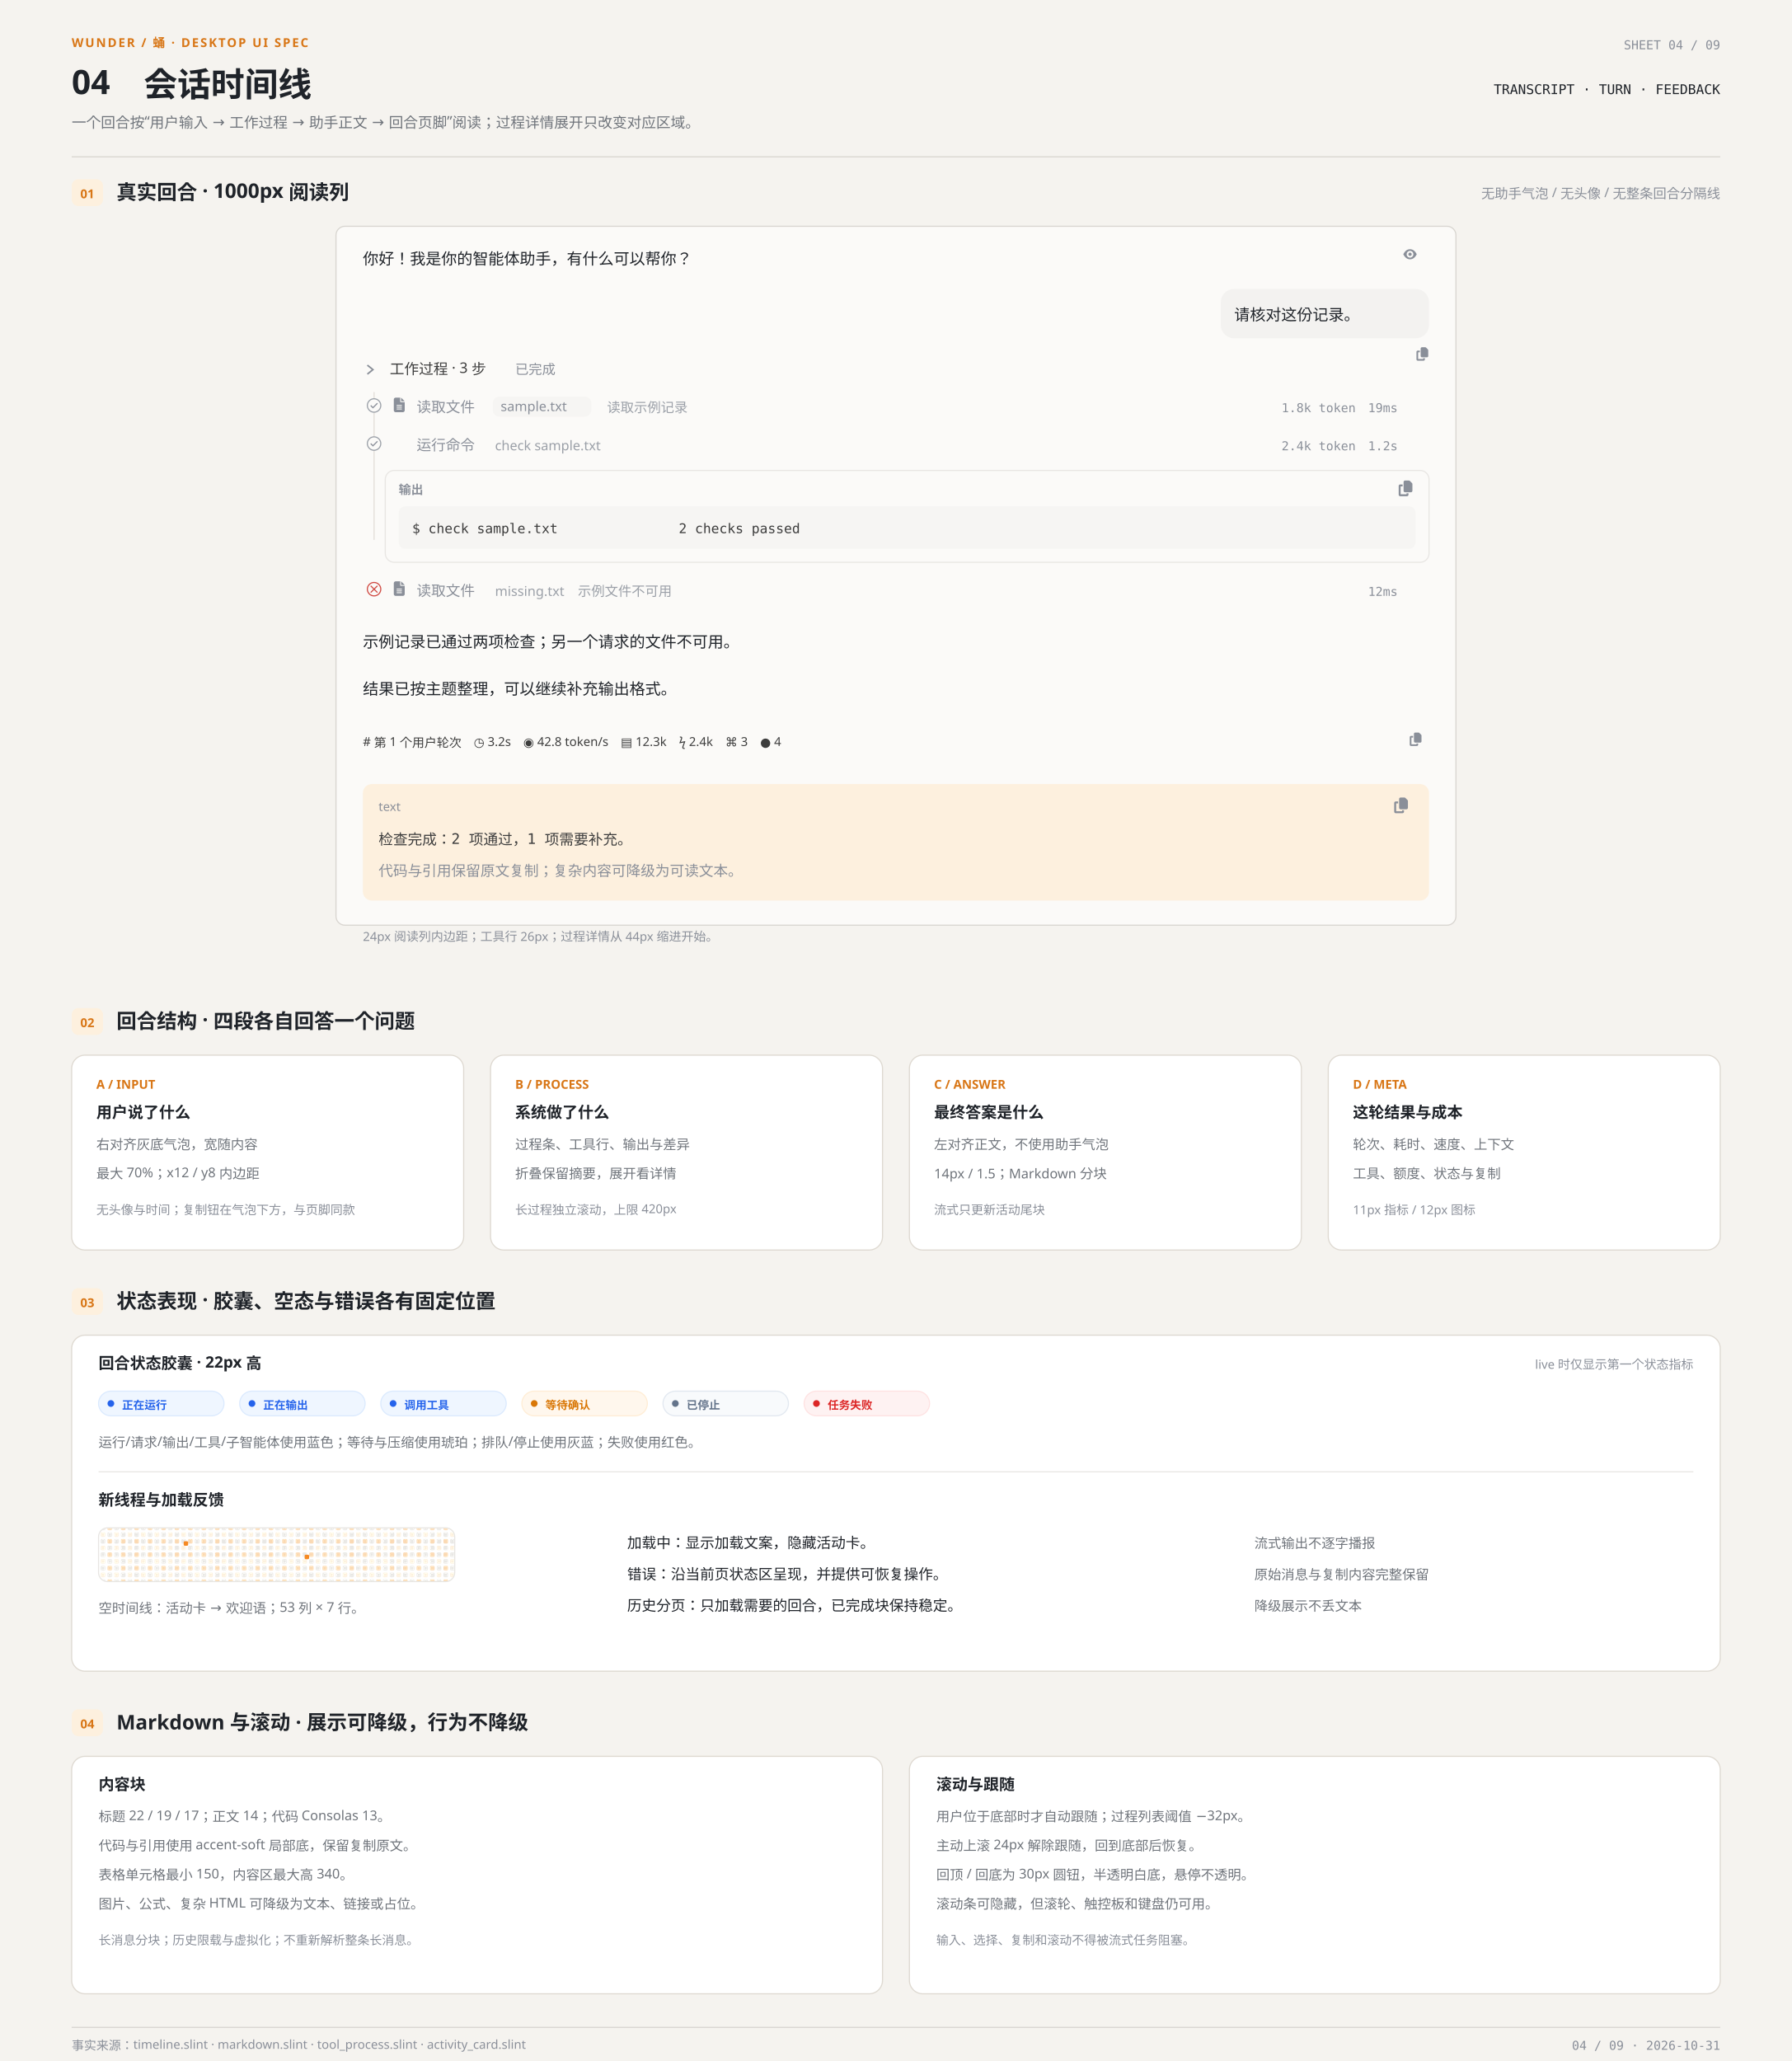
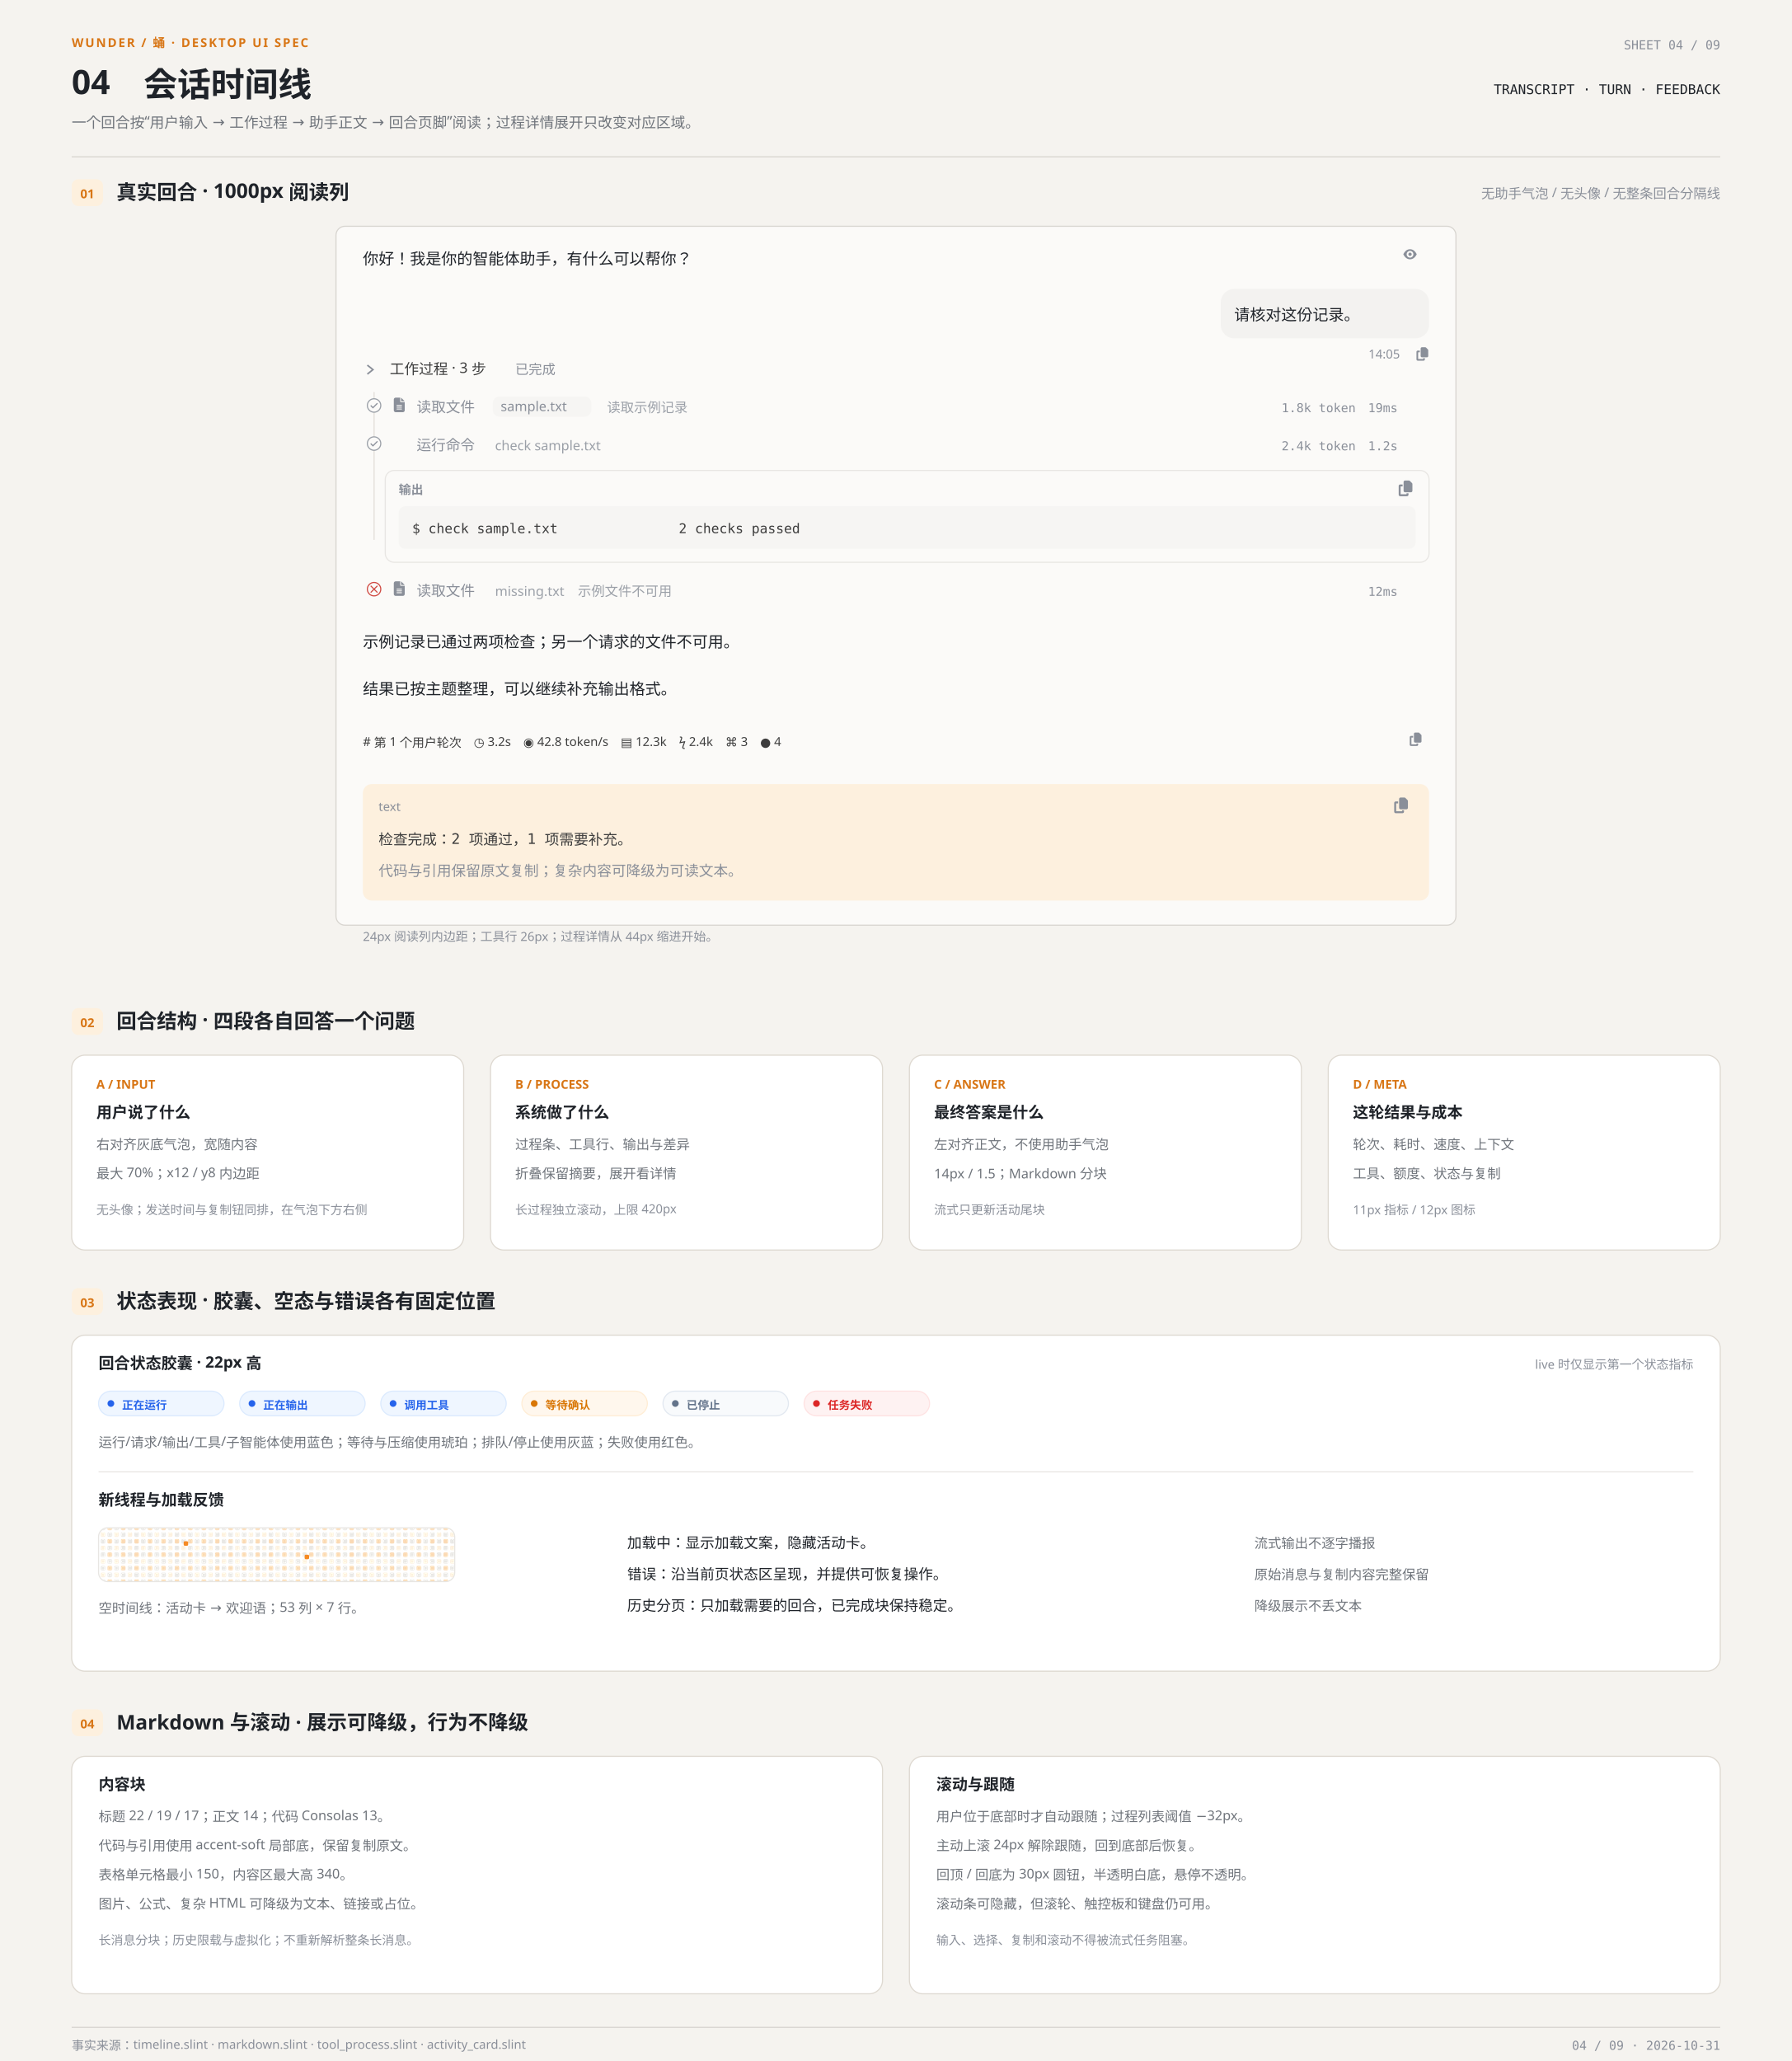
<svg xmlns="http://www.w3.org/2000/svg" width="1600" height="1840" viewBox="0 0 1600 1840" role="img" aria-label="蛹 桌面端会话时间线规范">
  <defs>
    <symbol id="t-copy" viewBox="0 0 448 512">
      <path fill="currentColor" transform="translate(0 448) scale(1 -1)" d="M208 448H332Q352 448 366 434L434 366Q448 352 448 332V112Q447 92 434 78Q420 65 400 64H208Q188 65 174 78Q161 92 160 112V400Q161 420 174 434Q188 447 208 448ZM48 320H128V256H64V0H256V32H320V-16Q319-36 306-50Q292-63 272-64H48Q28-63 14-50Q1-36 0-16V272Q1 292 14 306Q28 319 48 320Z" />
    </symbol>
    <symbol id="t-eye" viewBox="0 0 24 24">
      <path fill="currentColor" fill-rule="evenodd" d="M0 12C3 6 7 3 12 3s9 3 12 9c-3 6-7 9-12 9S3 18 0 12m6 0a6 6 0 1 0 12 0 6 6 0 0 0-12 0m3 0a3 3 0 1 0 6 0 3 3 0 0 0-6 0" />
    </symbol>
    <symbol id="t-file" viewBox="0 0 384 512">
      <path fill="currentColor" transform="translate(0 448) scale(1 -1)" d="M64 448Q37 447 19 429Q1 411 0 384V0Q1-27 19-45Q37-63 64-64H320Q347-63 365-45Q383-27 384 0V288H256Q242 288 233 297Q224 306 224 320V448H64ZM256 448V320H384L256 448ZM112 192H272Q287 191 288 176Q287 161 272 160H112Q97 161 96 176Q97 191 112 192ZM112 128H272Q287 127 288 112Q287 97 272 96H112Q97 97 96 112Q97 127 112 128ZM112 64H272Q287 63 288 48Q287 33 272 32H112Q97 33 96 48Q97 63 112 64Z" />
    </symbol>
    <pattern id="heat" width="12" height="12" patternUnits="userSpaceOnUse">
      <rect width="4" height="4" rx="1" fill="#E9E8E5" />
      <rect x="6" width="4" height="4" rx="1" fill="#FDF0DE" />
      <rect y="6" width="4" height="4" rx="1" fill="#FAD9B4" />
      <rect x="6" y="6" width="4" height="4" rx="1" fill="#E9E8E5" />
    </pattern>
  </defs>
  <style>svg{font-family:'Microsoft YaHei UI','Microsoft YaHei','PingFang SC','Noto Sans SC',sans-serif;fill:#1F2329}.mono{font-family:Consolas,monospace}.h1{font-size:30px;font-weight:700}.sub{font-size:13px;fill:#6F747B}.kicker{font-size:11px;font-weight:700;letter-spacing:1.4px;fill:#D87616}.sect{font-size:18px;font-weight:700}.sect-note{font-size:12px;fill:#8A8F99}.card{fill:#FFF;stroke:#DED9D1}.card-t{font-size:14px;font-weight:700}.note{font-size:12px;fill:#6F747B}.tiny{font-size:11px;fill:#8A8F99}.chip{font-size:11px;font-weight:700;fill:#D87616}.ui14{font-size:14px}.ui13{font-size:13px}.ui12{font-size:12px}.ui11{font-size:11px}.ui10{font-size:10px}.muted{fill:#8A8F99}.secondary{fill:#3D3D3D}</style>
  <rect width="1600" height="1840" fill="#F5F3EF" />
  <g id="header">
    <text x="64" y="42" class="kicker">WUNDER / 蛹 · DESKTOP UI SPEC</text>
    <text x="64" y="84" class="h1">04　会话时间线</text>
    <text x="64" y="114" class="sub">一个回合按“用户输入 → 工作过程 → 助手正文 → 回合页脚”阅读；过程详情展开只改变对应区域。</text>
    <text x="1536" y="44" text-anchor="end" class="mono tiny">SHEET 04 / 09</text>
    <text x="1536" y="84" text-anchor="end" class="mono ui12">TRANSCRIPT · TURN · FEEDBACK</text>
    <line x1="64" y1="140" x2="1536" y2="140" stroke="#D8D5D0" />
  </g>
  <g id="complete-turn">
    <rect x="64" y="160" width="28" height="24" rx="6" fill="#FDF0DE" />
    <text x="78" y="177" text-anchor="middle" class="chip">01</text>
    <text x="104" y="178" class="sect">真实回合 · 1000px 阅读列</text>
    <text x="1536" y="177" text-anchor="end" class="sect-note">无助手气泡 / 无头像 / 无整条回合分隔线</text>
    <rect x="300" y="202" width="1000" height="624" rx="8" fill="#FBFAF8" stroke="#D8D5D0" />
    <text x="324" y="236" class="ui14">你好！我是你的智能体助手，有什么可以帮你？</text>
    <rect x="1248" y="216" width="22" height="22" rx="6" fill="transparent" />
    <use href="#t-eye" x="1253" y="221" width="12" height="12" color="#8A8F99" />
    <rect x="1090" y="258" width="186" height="44" rx="12" fill="#F3F2F0" />
    <text x="1102" y="286" class="ui14">请核对这份记录。</text>
+     <text x="1250" y="320" text-anchor="end" class="tiny">14:05</text>
    <use href="#t-copy" x="1264" y="310" width="12" height="12" color="#8A8F99" />
    <path d="m328 326 5 4-5 4" fill="none" stroke="#8A8F99" stroke-width="1.4" />
    <text x="348" y="334" class="ui13 secondary">工作过程 · 3 步</text>
    <text x="460" y="334" class="ui12 muted">已完成</text>
    <line x1="334" y1="350" x2="334" y2="482" stroke="#E2DFDA" />
    <circle cx="334" cy="362" r="6" fill="#FBFAF8" stroke="#9BA0A8" />
    <path d="m331 362 2 2 4-4" fill="none" stroke="#8A8F99" />
    <use href="#t-file" x="350" y="355" width="13" height="13" color="#8A8F99" />
    <text x="372" y="368" class="ui13 muted">读取文件</text>
    <rect x="440" y="354" width="88" height="18" rx="6" fill="#F6F5F3" />
    <text x="447" y="367" class="ui12 muted">sample.txt</text>
    <text x="542" y="368" class="ui12" fill="#9BA0A8">读取示例记录</text>
    <text x="1248" y="368" text-anchor="end" class="mono ui11 muted">1.8k token　19ms</text>
    <circle cx="334" cy="396" r="6" fill="#FBFAF8" stroke="#9BA0A8" />
    <path d="m331 396 2 2 4-4" fill="none" stroke="#8A8F99" />
    <text x="372" y="402" class="ui13 muted">运行命令</text>
    <text x="442" y="402" class="ui12" fill="#9BA0A8">check sample.txt</text>
    <text x="1248" y="402" text-anchor="end" class="mono ui11 muted">2.4k token　1.2s</text>
    <rect x="344" y="420" width="932" height="82" rx="8" fill="#FBFAF8" stroke="#E8E6E3" />
    <text x="356" y="441" class="ui11 muted" font-weight="700">输出</text>
    <use href="#t-copy" x="1248" y="429" width="14" height="14" color="#8A8F99" />
    <rect x="356" y="452" width="908" height="38" rx="6" fill="#F6F5F3" />
    <text x="368" y="476" class="mono ui12 secondary">$ check sample.txt　　　　　　　　　2 checks passed</text>
    <circle cx="334" cy="526" r="6" fill="#FBFAF8" stroke="#D04A43" />
    <path d="m331 523 6 6m0-6-6 6" stroke="#D04A43" stroke-width="1" />
    <use href="#t-file" x="350" y="519" width="13" height="13" color="#8A8F99" />
    <text x="372" y="532" class="ui13 muted">读取文件</text>
    <text x="442" y="532" class="ui12" fill="#9BA0A8">missing.txt　示例文件不可用</text>
    <text x="1248" y="532" text-anchor="end" class="mono ui11 muted">12ms</text>
    <text x="324" y="578" class="ui14">示例记录已通过两项检查；另一个请求的文件不可用。</text>
    <text x="324" y="620" class="ui14">结果已按主题整理，可以继续补充输出格式。</text>
    <g class="ui11" fill="#3D3D3D">
      <text x="324" y="666"># 第 1 个用户轮次　◷ 3.2s　◉ 42.8 token/s　▤ 12.3k　ϟ 2.4k　⌘ 3　● 4</text>
    </g>
    <use href="#t-copy" x="1258" y="654" width="12" height="12" color="#8A8F99" />
    <rect x="324" y="700" width="952" height="104" rx="8" fill="#FDF0DE" />
    <text x="338" y="724" class="ui11 muted">text</text>
    <use href="#t-copy" x="1244" y="712" width="14" height="14" color="#8A8F99" />
    <text x="338" y="754" class="mono" font-size="13" fill="#3D3D3D">检查完成：2 项通过，1 项需要补充。</text>
    <text x="338" y="782" class="ui13 muted">代码与引用保留原文复制；复杂内容可降级为可读文本。</text>
    <text x="324" y="840" class="tiny">24px 阅读列内边距；工具行 26px；过程详情从 44px 缩进开始。</text>
  </g>
  <g id="turn-anatomy">
    <rect x="64" y="900" width="28" height="24" rx="6" fill="#FDF0DE" />
    <text x="78" y="917" text-anchor="middle" class="chip">02</text>
    <text x="104" y="918" class="sect">回合结构 · 四段各自回答一个问题</text>
    <rect x="64" y="942" width="350" height="174" rx="12" class="card" />
    <text x="86" y="972" class="chip">A / INPUT</text>
    <text x="86" y="998" class="card-t">用户说了什么</text>
    <text x="86" y="1026" class="note">右对齐灰底气泡，宽随内容</text>
    <text x="86" y="1052" class="note">最大 70%；x12 / y8 内边距</text>
-     <text x="86" y="1084" class="tiny">无头像与时间；复制钮在气泡下方，与页脚同款</text>
+     <text x="86" y="1084" class="tiny">无头像；发送时间与复制钮同排，在气泡下方右侧</text>
    <rect x="438" y="942" width="350" height="174" rx="12" class="card" />
    <text x="460" y="972" class="chip">B / PROCESS</text>
    <text x="460" y="998" class="card-t">系统做了什么</text>
    <text x="460" y="1026" class="note">过程条、工具行、输出与差异</text>
    <text x="460" y="1052" class="note">折叠保留摘要，展开看详情</text>
    <text x="460" y="1084" class="tiny">长过程独立滚动，上限 420px</text>
    <rect x="812" y="942" width="350" height="174" rx="12" class="card" />
    <text x="834" y="972" class="chip">C / ANSWER</text>
    <text x="834" y="998" class="card-t">最终答案是什么</text>
    <text x="834" y="1026" class="note">左对齐正文，不使用助手气泡</text>
    <text x="834" y="1052" class="note">14px / 1.5；Markdown 分块</text>
    <text x="834" y="1084" class="tiny">流式只更新活动尾块</text>
    <rect x="1186" y="942" width="350" height="174" rx="12" class="card" />
    <text x="1208" y="972" class="chip">D / META</text>
    <text x="1208" y="998" class="card-t">这轮结果与成本</text>
    <text x="1208" y="1026" class="note">轮次、耗时、速度、上下文</text>
    <text x="1208" y="1052" class="note">工具、额度、状态与复制</text>
    <text x="1208" y="1084" class="tiny">11px 指标 / 12px 图标</text>
  </g>
  <g id="timeline-states">
    <rect x="64" y="1150" width="28" height="24" rx="6" fill="#FDF0DE" />
    <text x="78" y="1167" text-anchor="middle" class="chip">03</text>
    <text x="104" y="1168" class="sect">状态表现 · 胶囊、空态与错误各有固定位置</text>
    <rect x="64" y="1192" width="1472" height="300" rx="12" class="card" />
    <text x="88" y="1222" class="card-t">回合状态胶囊 · 22px 高</text>
    <text x="1512" y="1222" text-anchor="end" class="tiny">live 时仅显示第一个状态指标</text>
    <rect x="88" y="1242" width="112" height="22" rx="11" fill="#EFF6FF" stroke="#DBEAFE" />
    <circle cx="99" cy="1253" r="3" fill="#2563EB" />
    <text x="109" y="1258" class="ui10" fill="#2563EB" font-weight="600">正在运行</text>
    <rect x="214" y="1242" width="112" height="22" rx="11" fill="#EFF6FF" stroke="#DBEAFE" />
    <circle cx="225" cy="1253" r="3" fill="#2563EB" />
    <text x="235" y="1258" class="ui10" fill="#2563EB" font-weight="600">正在输出</text>
    <rect x="340" y="1242" width="112" height="22" rx="11" fill="#EFF6FF" stroke="#DBEAFE" />
    <circle cx="351" cy="1253" r="3" fill="#2563EB" />
    <text x="361" y="1258" class="ui10" fill="#2563EB" font-weight="600">调用工具</text>
    <rect x="466" y="1242" width="112" height="22" rx="11" fill="#FFF7ED" stroke="#FFEDD5" />
    <circle cx="477" cy="1253" r="3" fill="#D97706" />
    <text x="487" y="1258" class="ui10" fill="#D97706" font-weight="600">等待确认</text>
    <rect x="592" y="1242" width="112" height="22" rx="11" fill="#F8FAFC" stroke="#E2E8F0" />
    <circle cx="603" cy="1253" r="3" fill="#64748B" />
    <text x="613" y="1258" class="ui10" fill="#64748B" font-weight="600">已停止</text>
    <rect x="718" y="1242" width="112" height="22" rx="11" fill="#FEF2F2" stroke="#FEE2E2" />
    <circle cx="729" cy="1253" r="3" fill="#DC2626" />
    <text x="739" y="1258" class="ui10" fill="#DC2626" font-weight="600">任务失败</text>
    <text x="88" y="1292" class="note">运行/请求/输出/工具/子智能体使用蓝色；等待与压缩使用琥珀；排队/停止使用灰蓝；失败使用红色。</text>
    <line x1="88" y1="1314" x2="1512" y2="1314" stroke="#E8E6E3" />
    <text x="88" y="1344" class="card-t">新线程与加载反馈</text>
    <rect x="88" y="1364" width="318" height="48" rx="8" fill="url(#heat)" stroke="#E8E6E3" />
    <rect x="164" y="1376" width="4" height="4" rx="1" fill="#F58A24" />
    <rect x="272" y="1388" width="4" height="4" rx="1" fill="#F58A24" />
    <text x="88" y="1440" class="note">空时间线：活动卡 → 欢迎语；53 列 × 7 行。</text>
    <text x="560" y="1382" class="ui13">加载中：显示加载文案，隐藏活动卡。</text>
    <text x="560" y="1410" class="ui13">错误：沿当前页状态区呈现，并提供可恢复操作。</text>
    <text x="560" y="1438" class="ui13">历史分页：只加载需要的回合，已完成块保持稳定。</text>
    <text x="1120" y="1382" class="note">流式输出不逐字播报</text>
    <text x="1120" y="1410" class="note">原始消息与复制内容完整保留</text>
    <text x="1120" y="1438" class="note">降级展示不丢文本</text>
  </g>
  <g id="markdown-scroll">
    <rect x="64" y="1526" width="28" height="24" rx="6" fill="#FDF0DE" />
    <text x="78" y="1543" text-anchor="middle" class="chip">04</text>
    <text x="104" y="1544" class="sect">Markdown 与滚动 · 展示可降级，行为不降级</text>
    <rect x="64" y="1568" width="724" height="212" rx="12" class="card" />
    <text x="88" y="1598" class="card-t">内容块</text>
    <text x="88" y="1626" class="note">标题 22 / 19 / 17；正文 14；代码 Consolas 13。</text>
    <text x="88" y="1652" class="note">代码与引用使用 accent-soft 局部底，保留复制原文。</text>
    <text x="88" y="1678" class="note">表格单元格最小 150，内容区最大高 340。</text>
    <text x="88" y="1704" class="note">图片、公式、复杂 HTML 可降级为文本、链接或占位。</text>
    <text x="88" y="1736" class="tiny">长消息分块；历史限载与虚拟化；不重新解析整条长消息。</text>
    <rect x="812" y="1568" width="724" height="212" rx="12" class="card" />
    <text x="836" y="1598" class="card-t">滚动与跟随</text>
    <text x="836" y="1626" class="note">用户位于底部时才自动跟随；过程列表阈值 −32px。</text>
    <text x="836" y="1652" class="note">主动上滚 24px 解除跟随，回到底部后恢复。</text>
    <text x="836" y="1678" class="note">回顶 / 回底为 30px 圆钮，半透明白底，悬停不透明。</text>
    <text x="836" y="1704" class="note">滚动条可隐藏，但滚轮、触控板和键盘仍可用。</text>
    <text x="836" y="1736" class="tiny">输入、选择、复制和滚动不得被流式任务阻塞。</text>
  </g>
  <g id="footer">
    <line x1="64" y1="1810" x2="1536" y2="1810" stroke="#D8D5D0" />
    <text x="64" y="1830" class="tiny">事实来源：timeline.slint · markdown.slint · tool_process.slint · activity_card.slint</text>
    <text x="1536" y="1830" text-anchor="end" class="mono tiny">04 / 09 · 2026-10-31</text>
  </g>
</svg>
